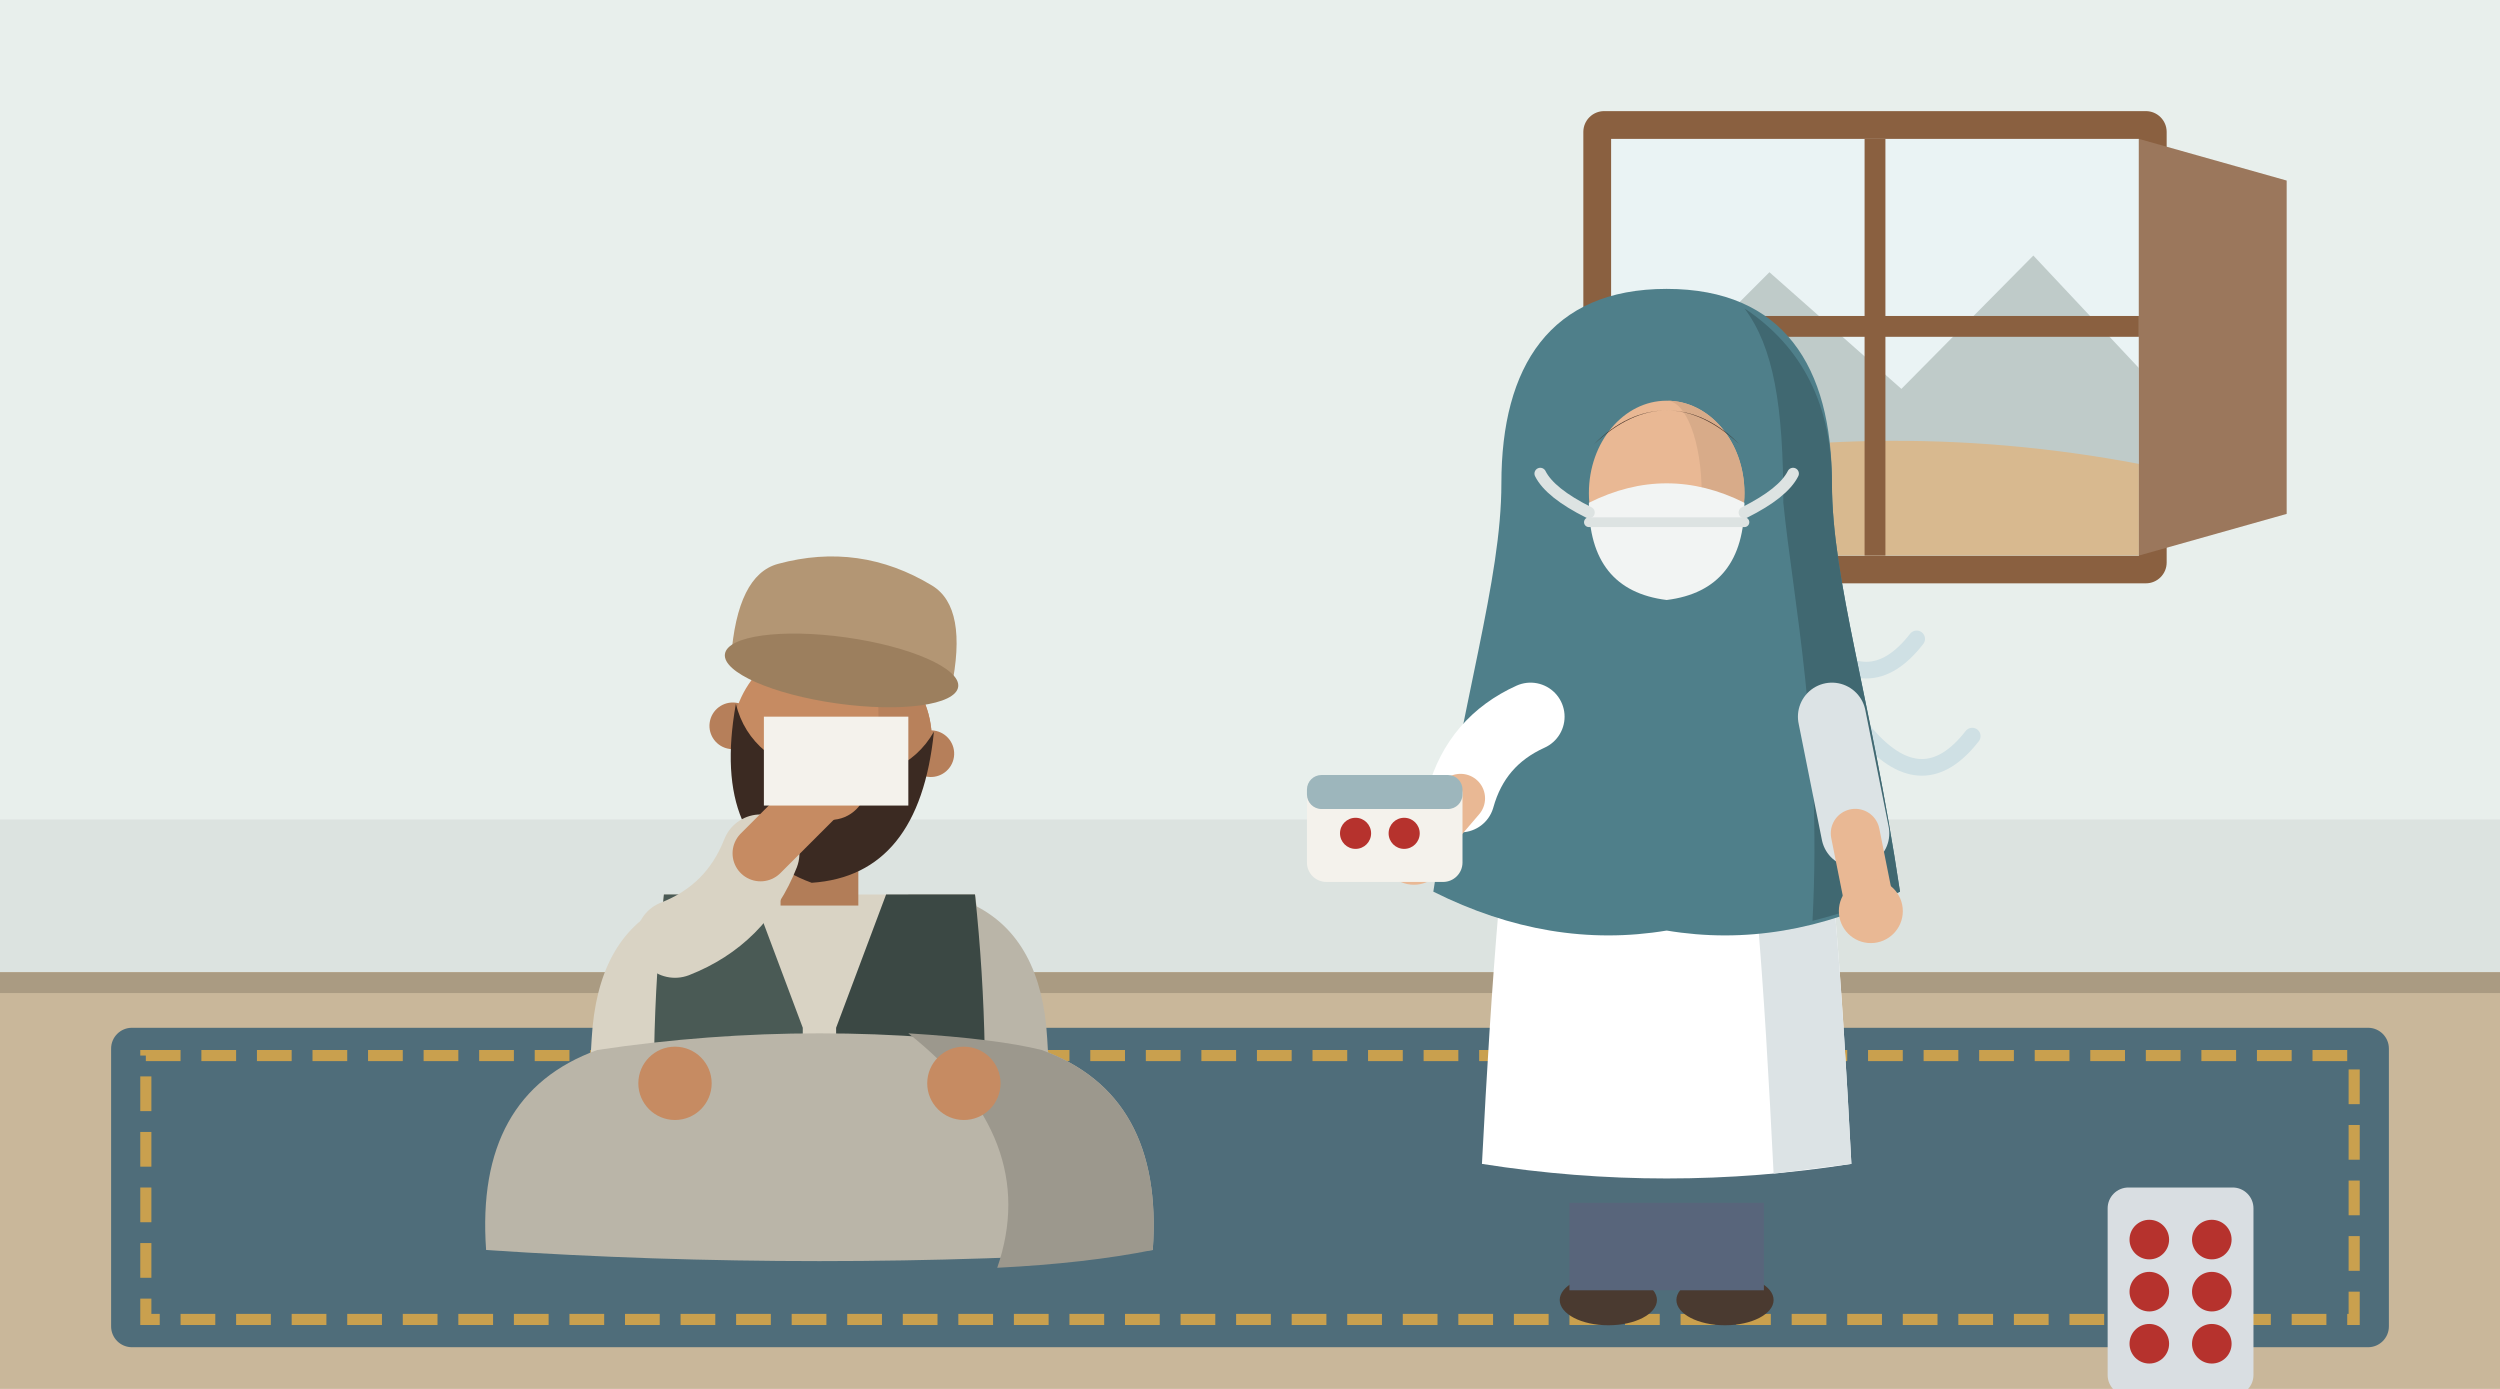
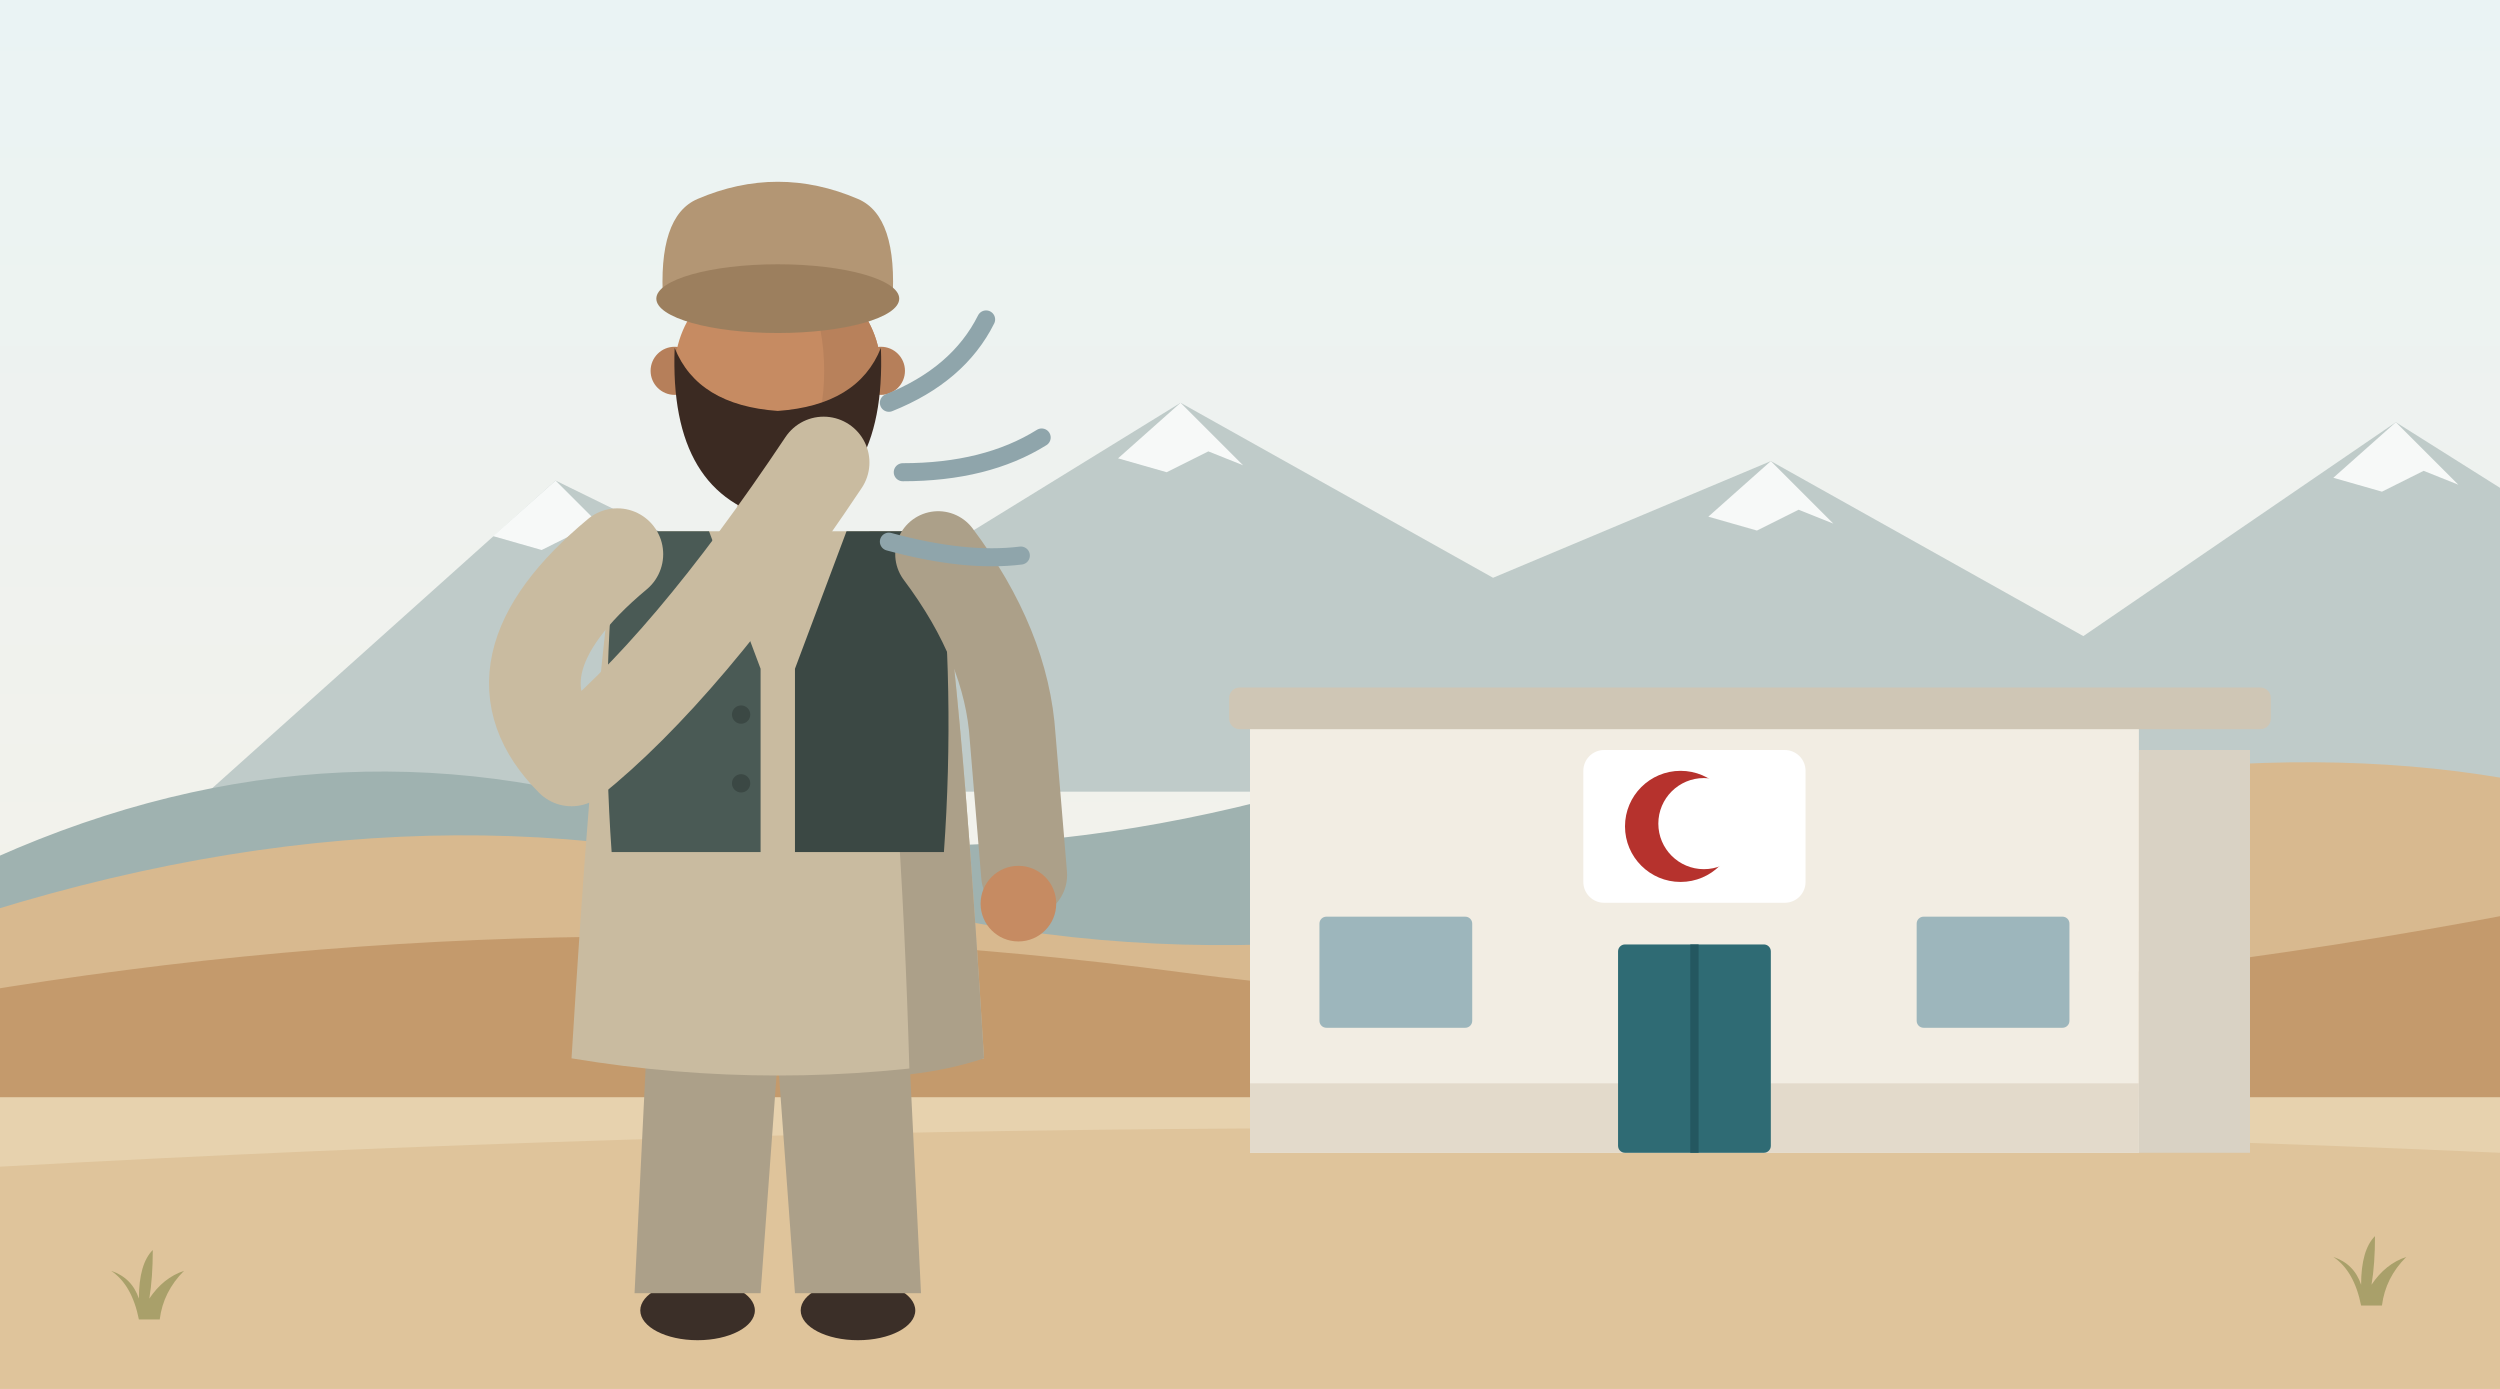
<svg xmlns="http://www.w3.org/2000/svg" viewBox="0 0 360 200">
-   <rect x="0" y="0" width="360" height="140" fill="#E8EFEC" />
-   <rect x="0" y="118" width="360" height="22" fill="#DCE3E0" />
-   <rect x="0" y="140" width="360" height="60" fill="#C9B79A" />
-   <rect x="0" y="140" width="360" height="3" fill="#AA9B82" />
-   <rect x="228" y="16" width="84" height="68" rx="3" fill="#8A6040" />
-   <rect x="232" y="20" width="76" height="60" fill="#EAF3F4" />
-   <path d="M232 62L254.8 39.2L273.8 56L292.8 36.8L308 53V80H232Z" fill="#BFCBC9" />
-   <path d="M232 68Q270 59.6 308 66.8V80H232Z" fill="#D8B98F" />
-   <path d="M308 20l21.28 6v48l-21.28 6Z" fill="#9B775C" />
-   <path d="M270 20v60M232 47h76" fill="none" stroke="#8A6040" stroke-width="3" />
-   <path d="M246 92q7 -9 15 0t15 0M254 106q7 -9 15 0t15 0" fill="none" stroke="#CFE0E4" stroke-width="2.4" stroke-linecap="round" stroke-linejoin="round" />
-   <rect x="16" y="148" width="328" height="46" rx="3" fill="#4F6D7A" />
-   <path d="M21 152h318v38h-318Z" fill="none" stroke="#C9A04E" stroke-width="1.6" stroke-dasharray="5 3" />
-   <g transform="translate(118 180) scale(1.6)">
-     <g transform="translate(0 38)">
-       <path d="M-14 -70C-16 -55-17 -46-17.5 -40Q0 -37.5 17.5 -40C17 -46 16 -55 14 -70Z" fill="#D9D3C4" />
-       <path d="M8 -70C10 -55 11 -46 11.5 -38.6Q15 -39 17.5 -40C17 -46 16 -55 14 -70Z" fill="#BAB5A8" />
-       <path d="M-14 -69Q-20 -66-20.5 -57L-21.5 -40Q-19 -38-16.5 -39Q-15.5 -52-12 -62Z" fill="#D9D3C4" />
-       <path d="M14 -69Q20 -66 20.5 -57L21.5 -40Q19 -38 16.5 -39Q15.5 -52 12 -62Z" fill="#BAB5A8" />
-       <path d="M-14 -70Q-15.5 -56-14.5 -42H-1.5V-58L-6 -70Z" fill="#4A5A55" />
-       <path d="M14 -70Q15.5 -56 14.5 -42H1.5V-58L6 -70Z" fill="#3B4844" />
-       <circle cx="-3.2" cy="-54" r="0.8" fill="#3B4844" />
-       <circle cx="-3.2" cy="-48" r="0.8" fill="#3B4844" />
-       <rect x="-3.5" y="-76" width="7" height="7" fill="#B27D58" />
-       <g transform="rotate(8 0 -76)">
-         <circle cx="-9" cy="-84" r="2.1" fill="#B67F5A" />
-         <circle cx="9" cy="-84" r="2.1" fill="#B67F5A" />
-         <circle cx="0" cy="-84" r="9" fill="#C68B62" />
-         <path d="M0 -93A9 9 0 0 1 0 -75A4.05 9 0 0 0 0 -93Z" fill="#B8815B" />
-         <path d="M-9 -86Q-9.5 -73 0 -71Q9.5 -73 9 -86Q7 -81 0 -80.5Q-7 -81-9 -86Z" fill="#3B2A22" />
-         <path d="M-10 -90Q-10.5 -97.5-7 -99Q0 -102 7 -99Q10.5 -97.5 10 -90Q0 -92.5-10 -90Z" fill="#B39674" />
-         <ellipse cx="0" cy="-90.3" rx="10.6" ry="3" fill="#9C7F5E" />
-       </g>
-     </g>
-     <path d="M-30 0Q-31 -14-20 -18Q0 -21 20 -18Q31 -14 30 0Q0 2-30 0Z" fill="#BAB5A8" />
-     <path d="M8 -19.5Q16 -19 20 -18Q31 -14 30 0Q24 1.2 16 1.6Q20 -10 8 -19.5Z" fill="#9C988D" />
-     <circle cx="-13" cy="-15" r="3.3" fill="#C68B62" />
-     <circle cx="13" cy="-15" r="3.3" fill="#C68B62" />
-     <path d="M-13 -28Q-7.47 -30.17 -5.3 -35.7" fill="none" stroke="#D9D3C4" stroke-width="7" stroke-linecap="round" />
-     <path d="M-5.3 -35.7L1 -42" fill="none" stroke="#C68B62" stroke-width="5.04" stroke-linecap="round" />
-     <circle cx="1" cy="-42" r="3.29" fill="#C68B62" />
-     <path d="M-5 -48h13v8h-13Z" fill="#F4F2EC" />
+   <defs>
+     <linearGradient id="sky" x1="0" y1="0" x2="0" y2="1">
+       <stop offset="0" stop-color="#EAF3F4" />
+       <stop offset="1" stop-color="#F7F1E6" />
+     </linearGradient>
+   </defs>
+   <rect width="360" height="200" fill="url(#sky)" />
+   <path d="M-10 114L30 114L80 69.2L120 88.8L170 58L215 83.2L255 66.4L300 91.6L345 60.8L385 86L420 74.8L380 114Z" fill="#BFCBC9" />
+   <path d="M80 69.2L89 78.2L84 76.2L78 79.2L71 77.2Z" fill="#F7F9F8" />
+   <path d="M170 58L179 67L174 65L168 68L161 66Z" fill="#F7F9F8" />
+   <path d="M255 66.4L264 75.4L259 73.4L253 76.4L246 74.4Z" fill="#F7F9F8" />
+   <path d="M345 60.8L354 69.8L349 67.8L343 70.8L336 68.8Z" fill="#F7F9F8" />
+   <path d="M-10 128Q40 102 90 116T200 110T310 120T370 108V188H-10Z" fill="#9FB2B0" />
+   <path d="M-10 134Q60 110 120 128T250 124T370 114V188H-10Z" fill="#D8B98F" />
+   <path d="M-10 144Q80 128 170 140T370 130V188H-10Z" fill="#C49A6C" />
+   <rect x="0" y="158" width="360" height="42" fill="#E7D2AE" />
+   <path d="M0 168Q180 158 360 166V200H0Z" fill="#DFC49B" />
+   <rect x="308" y="108" width="16" height="58" fill="#D9D2C4" />
+   <rect x="180" y="104" width="128" height="62" fill="#F2EDE3" />
+   <rect x="177" y="99" width="150" height="6" rx="1.5" fill="#CFC6B5" />
+   <rect x="180" y="156" width="128" height="10" fill="#E3DACB" />
+   <rect x="228.0" y="108" width="32" height="22" rx="3" fill="#FFFFFF" />
+   <circle cx="242.0" cy="119" r="8" fill="#B6322D" />
+   <circle cx="245.36" cy="118.6" r="6.56" fill="#FFFFFF" />
+   <rect x="233.0" y="136" width="22" height="30" rx="1" fill="#2F6B74" />
+   <rect x="243.4" y="136" width="1.2" height="30" fill="#245760" />
+   <rect x="190" y="132" width="22" height="16" rx="1" fill="#9DB6BC" />
+   <rect x="276" y="132" width="22" height="16" rx="1" fill="#9DB6BC" />
+   <path d="M20 190q-1-5-4-7q3 1 4 4q0-5 2-7q0 4-.5 7q2-3 5-4q-3 3-3.5 7Z" fill="#A9A06A" />
+   <path d="M340 188q-1-5-4-7q3 1 4 4q0-5 2-7q0 4-.5 7q2-3 5-4q-3 3-3.5 7Z" fill="#A9A06A" />
+   <g transform="translate(112 192) scale(1.65)">
+     <ellipse cx="-7" cy="-2" rx="5" ry="2.6" fill="#3B2F28" />
+     <ellipse cx="7" cy="-2" rx="5" ry="2.6" fill="#3B2F28" />
+     <path d="M-11 -34L-12.5 -3.5H-1.5L0 -24L1.5 -3.5H12.5L11 -34Z" fill="#ACA089" />
+     <path d="M-14 -70C-16 -55-17 -40-18 -24Q0 -21 18 -24C17 -40 16 -55 14 -70Z" fill="#C9BBA0" />
+     <path d="M8 -70C10 -55 11 -40 11.5 -22.6Q15 -23 18 -24C17 -40 16 -55 14 -70Z" fill="#ACA089" />
+     <path d="M-14 -70Q-15.5 -56-14.5 -42H-1.5V-58L-6 -70Z" fill="#4A5A55" />
+     <path d="M14 -70Q15.5 -56 14.5 -42H1.5V-58L6 -70Z" fill="#3B4844" />
+     <circle cx="-3.2" cy="-54" r="0.8" fill="#3B4844" />
+     <circle cx="-3.2" cy="-48" r="0.8" fill="#3B4844" />
+     <rect x="-3.5" y="-76" width="7" height="7" fill="#B27D58" />
+     <circle cx="-9" cy="-84" r="2.1" fill="#B67F5A" />
+     <circle cx="9" cy="-84" r="2.1" fill="#B67F5A" />
+     <circle cx="0" cy="-84" r="9" fill="#C68B62" />
+     <path d="M0 -93A9 9 0 0 1 0 -75A4.05 9 0 0 0 0 -93Z" fill="#B8815B" />
+     <path d="M-9 -86Q-9.5 -73 0 -71Q9.5 -73 9 -86Q7 -81 0 -80.5Q-7 -81-9 -86Z" fill="#3B2A22" />
+     <path d="M-10 -90Q-10.5 -97.5-7 -99Q0 -102 7 -99Q10.5 -97.5 10 -90Q0 -92.5-10 -90Z" fill="#B39674" />
+     <ellipse cx="0" cy="-90.3" rx="10.6" ry="3" fill="#9C7F5E" />
+     <path d="M-14 -68Q-26 -58-18 -50Q-8 -58 4 -76" fill="none" stroke="#C9BBA0" stroke-width="8" stroke-linecap="round" stroke-linejoin="round" />
+     <path d="M14 -68Q20 -60 20.5 -52L21.5 -40" fill="none" stroke="#ACA089" stroke-width="7.5" stroke-linecap="round" stroke-linejoin="round" />
+     <circle cx="21" cy="-37.5" r="3.3" fill="#C68B62" />
  </g>
-   <g transform="translate(240 190) scale(1.4)">
-     <ellipse cx="-6" cy="-2" rx="5" ry="2.6" fill="#4A3A30" />
-     <ellipse cx="6" cy="-2" rx="5" ry="2.6" fill="#4A3A30" />
-     <path d="M-10 -12H10V-3H-10Z" fill="#58657B" />
-     <path d="M-14 -70C-17 -50-18 -35-19 -16Q0 -13 19 -16C18 -35 17 -50 14 -70Z" fill="#FFFFFF" />
-     <path d="M6 -70C9 -50 10 -35 11 -15Q15 -15.5 19 -16C18 -35 17 -50 14 -70Z" fill="#DCE3E5" />
-     <path d="M-3 -64L0 -40L3 -64Z" fill="#6E7F9A" />
-     <path d="M-13 -70C-15 -58-16 -50-17 -42H17C16 -50 15 -58 13 -70Z" fill="#6E7F9A" />
-     <path d="M0 -106C-12 -106-17 -98-17 -86C-17 -76-21 -64-24 -44Q-12 -38 0 -40Q12 -38 24 -44C21 -64 17 -76 17 -86C17 -98 12 -106 0 -106Z" fill="#4F7F8A" />
-     <path d="M8 -104C14 -100 17 -94 17 -86C17 -76 21 -64 24 -44Q19 -42 15 -41C16 -60 13 -74 12 -84C12 -94 11 -100 8 -104Z" fill="#406871" />
-     <ellipse cx="0" cy="-85" rx="8" ry="9.5" fill="#E9B894" />
-     <path d="M0 -94.5A8 9.5 0 0 1 0 -75.5A3.6 9.5 0 0 0 0 -94.5Z" fill="#D8AB89" />
-     <path d="M-7.5 -90Q0 -97 7.5 -90Q4 -93.5 0 -93.5Q-4 -93.5-7.5 -90Z" fill="#3B2A22" />
-     <path d="M10 -52A3 3 0 1 0 10 -46A2.4 2.4 0 1 1 10 -52Z" fill="#B6322D" />
-     <path d="M-14 -62Q-19.56 -59.48 -21.2 -53.6" fill="none" stroke="#FFFFFF" stroke-width="7" stroke-linecap="round" />
-     <path d="M-21.2 -53.6L-26 -48" fill="none" stroke="#E9B894" stroke-width="5.04" stroke-linecap="round" />
-     <circle cx="-26" cy="-48" r="3.29" fill="#E9B894" />
-     <path d="M17 -62Q18.2 -56 19.4 -50" fill="none" stroke="#DCE3E5" stroke-width="7" stroke-linecap="round" />
-     <path d="M19.4 -50L21 -42" fill="none" stroke="#E9B894" stroke-width="5.04" stroke-linecap="round" />
-     <circle cx="21" cy="-42" r="3.29" fill="#E9B894" />
-     <rect x="-37" y="-56" width="16" height="11" rx="2" fill="#F4F2EC" />
-     <rect x="-37" y="-56" width="16" height="3.5" rx="1.5" fill="#9DB6BC" />
-     <circle cx="-32" cy="-50" r="1.6" fill="#B6322D" />
-     <circle cx="-27" cy="-50" r="1.6" fill="#B6322D" />
-     <path d="M-8 -84Q0 -88 8 -84Q8 -75 0 -74Q-8 -75-8 -84Z" fill="#F2F4F3" />
-     <path d="M-8 -82h16" fill="none" stroke="#DDE3E2" stroke-width="1" stroke-linecap="round" stroke-linejoin="round" />
-     <path d="M-8 -83q-4 -2-5 -4M8 -83q4 -2 5 -4" fill="none" stroke="#DDE3E2" stroke-width="1.2" stroke-linecap="round" stroke-linejoin="round" />
-   </g>
-   <g transform="translate(314 186) scale(1.5)">
-     <rect x="-7" y="-10" width="14" height="20" rx="2" fill="#D9DEE2" />
-     <circle cx="-3" cy="-5" r="1.9" fill="#B6322D" />
-     <circle cx="3" cy="-5" r="1.9" fill="#B6322D" />
-     <circle cx="-3" cy="0" r="1.9" fill="#B6322D" />
-     <circle cx="3" cy="0" r="1.9" fill="#B6322D" />
-     <circle cx="-3" cy="5" r="1.9" fill="#B6322D" />
-     <circle cx="3" cy="5" r="1.9" fill="#B6322D" />
-   </g>
+   <path d="M128 58q10 -4 14 -12M130 68q12 0 20 -5M128 78q11 3 19 2" fill="none" stroke="#8FA5AB" stroke-width="2.6" stroke-linecap="round" stroke-linejoin="round" />
+   <path d="M182 160Q160 176 130 190" fill="none" stroke="#CDB48D" stroke-width="0" stroke-linecap="round" stroke-linejoin="round" />
</svg>
